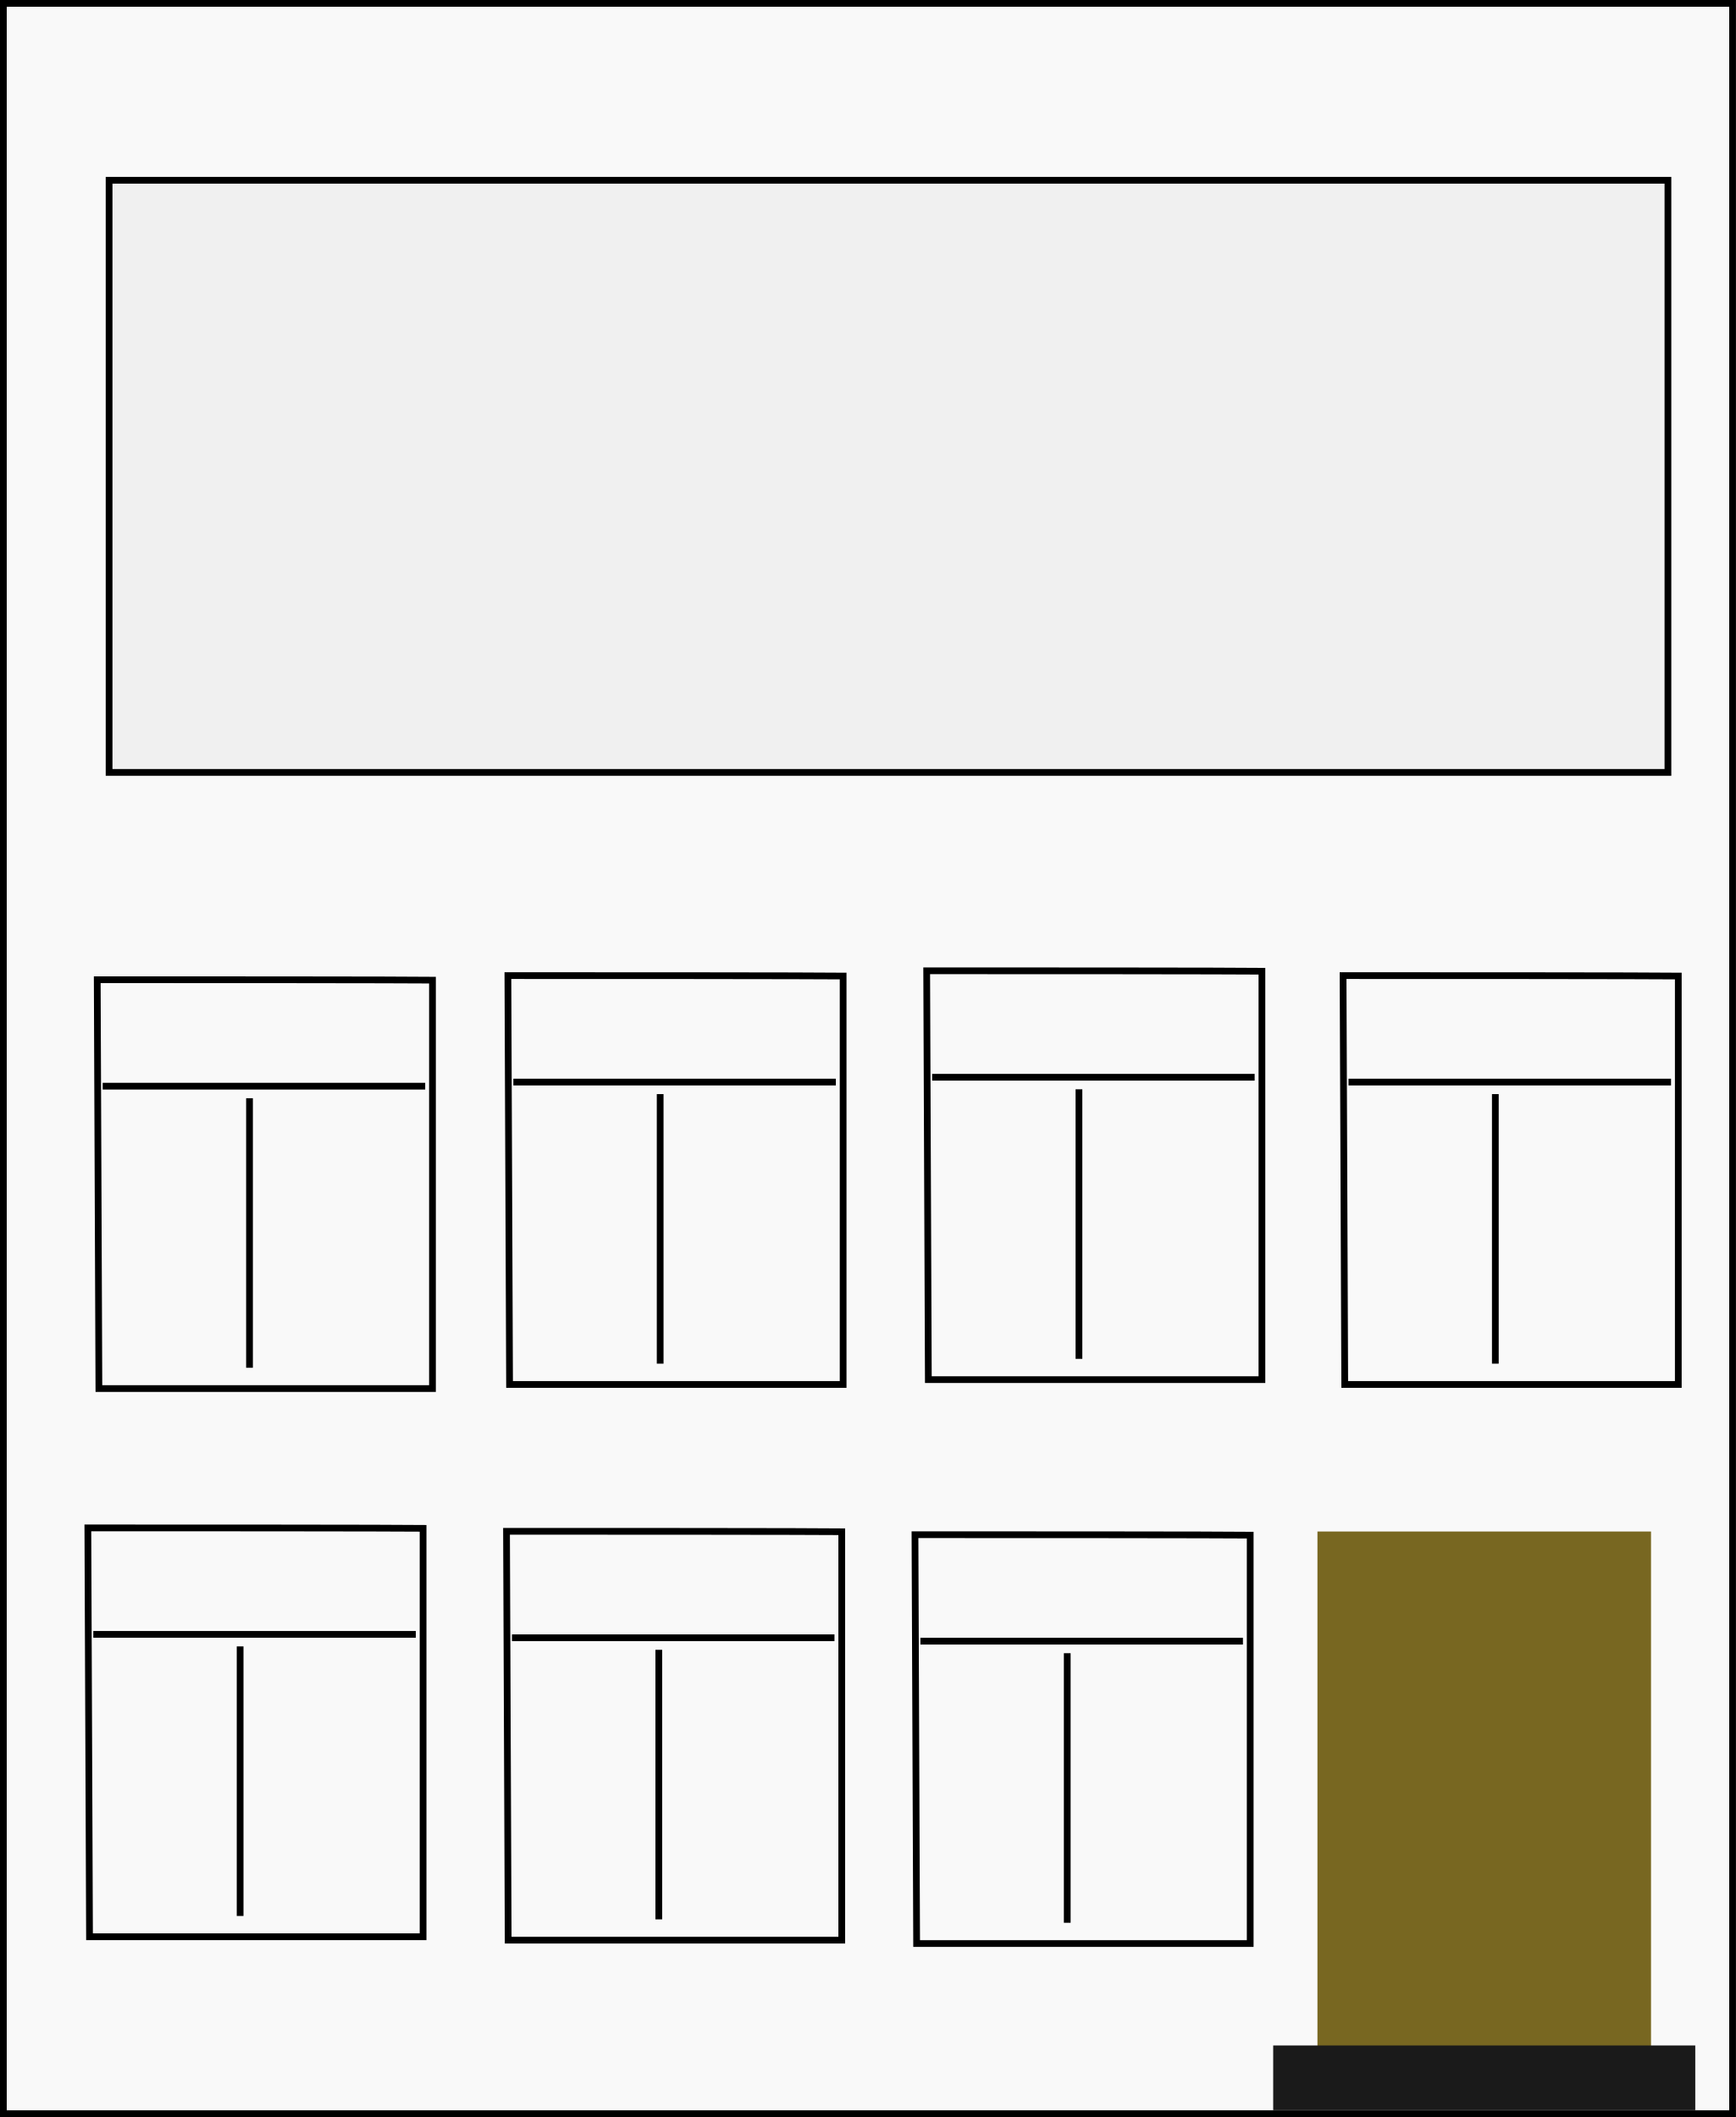
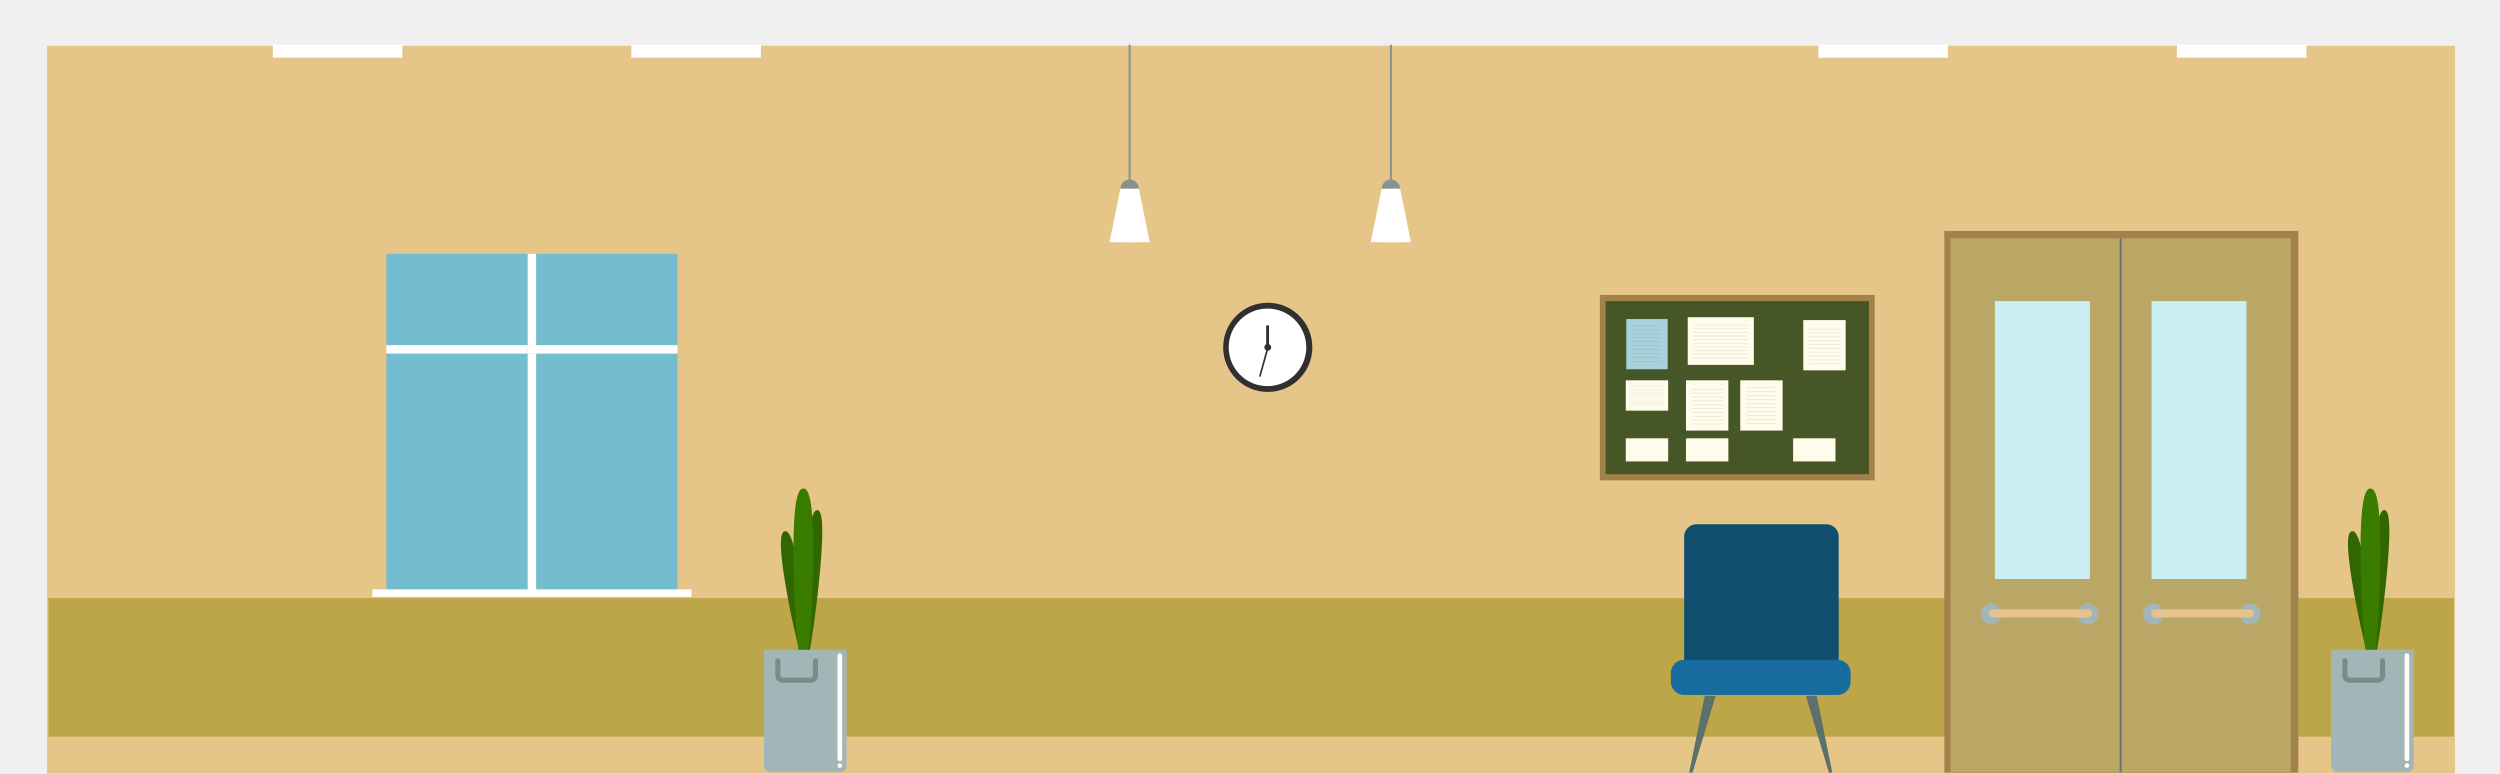
- <svg xmlns="http://www.w3.org/2000/svg" width="257.579" height="314.147" id="svg2" version="1.1">
-   <defs id="defs4" />
-   <g id="layer1" transform="translate(-413.1242,-739.234)">
-     <path style="fill:#f9f9f9;fill-rule:evenodd;stroke:#000000;stroke-width:1px;stroke-linecap:butt;stroke-linejoin:miter;stroke-opacity:1" d="M 0.5 0.5 L 0.5 313.656 L 257.094 313.656 L 257.094 0.5 L 0.5 0.5 z M 16.188 26.75 L 247.5 26.75 L 247.5 114.625 L 16.188 114.625 L 16.188 26.75 z " transform="translate(413.1242,739.234)" id="rect3024" />
-     <rect style="fill:#786721" id="rect3038-9-1-7" width="49.497" height="76.772" x="608.617" y="966.499" />
-     <g id="g3119" transform="translate(0.5050763,-9.091373)">
-       <path transform="translate(0,308.2722)" id="path3115" d="m 427.049,585.435 c 46.467,0 49.743,0.061 49.743,0.061 l 0,60.609 -49.497,0 z" style="fill:none;stroke:#000000;stroke-width:1px;stroke-linecap:butt;stroke-linejoin:miter;stroke-opacity:1" />
-       <path transform="translate(0,308.2722)" id="path3117" d="m 449.643,643.019 0,-40 m -21.786,-1.786 47.857,0" style="fill:none;stroke:#000000;stroke-width:1px;stroke-linecap:butt;stroke-linejoin:miter;stroke-opacity:1" />
-     </g>
-     <g transform="translate(61.4415,-9.699943)" id="g3119-4">
-       <path transform="translate(0,308.2722)" id="path3115-6" d="m 427.049,585.435 c 46.467,0 49.743,0.061 49.743,0.061 l 0,60.609 -49.497,0 z" style="fill:none;stroke:#000000;stroke-width:1px;stroke-linecap:butt;stroke-linejoin:miter;stroke-opacity:1" />
-       <path transform="translate(0,308.2722)" id="path3117-8" d="m 449.643,643.019 0,-40 m -21.786,-1.786 47.857,0" style="fill:none;stroke:#000000;stroke-width:1px;stroke-linecap:butt;stroke-linejoin:miter;stroke-opacity:1" />
-     </g>
-     <g transform="translate(123.5844,-10.41423)" id="g3119-4-1">
-       <path transform="translate(0,308.2722)" id="path3115-6-4" d="m 427.049,585.435 c 46.467,0 49.743,0.061 49.743,0.061 l 0,60.609 -49.497,0 z" style="fill:none;stroke:#000000;stroke-width:1px;stroke-linecap:butt;stroke-linejoin:miter;stroke-opacity:1" />
-       <path transform="translate(0,308.2722)" id="path3117-8-8" d="m 449.643,643.019 0,-40 m -21.786,-1.786 47.857,0" style="fill:none;stroke:#000000;stroke-width:1px;stroke-linecap:butt;stroke-linejoin:miter;stroke-opacity:1" />
-     </g>
-     <g transform="translate(185.3701,-9.699943)" id="g3119-4-1-3">
-       <path transform="translate(0,308.2722)" id="path3115-6-4-1" d="m 427.049,585.435 c 46.467,0 49.743,0.061 49.743,0.061 l 0,60.609 -49.497,0 z" style="fill:none;stroke:#000000;stroke-width:1px;stroke-linecap:butt;stroke-linejoin:miter;stroke-opacity:1" />
-       <path transform="translate(0,308.2722)" id="path3117-8-8-9" d="m 449.643,643.019 0,-40 m -21.786,-1.786 47.857,0" style="fill:none;stroke:#000000;stroke-width:1px;stroke-linecap:butt;stroke-linejoin:miter;stroke-opacity:1" />
-     </g>
-     <g transform="translate(121.8459,73.26669)" id="g3119-9">
-       <path transform="translate(0,308.2722)" id="path3115-2" d="m 427.049,585.435 c 46.467,0 49.743,0.061 49.743,0.061 l 0,60.609 -49.497,0 z" style="fill:none;stroke:#000000;stroke-width:1px;stroke-linecap:butt;stroke-linejoin:miter;stroke-opacity:1" />
-       <path transform="translate(0,308.2722)" id="path3117-7" d="m 449.643,643.019 0,-40 m -21.786,-1.786 47.857,0" style="fill:none;stroke:#000000;stroke-width:1px;stroke-linecap:butt;stroke-linejoin:miter;stroke-opacity:1" />
-     </g>
-     <g transform="translate(-0.8876032,72.25653)" id="g3119-0">
-       <path transform="translate(0,308.2722)" id="path3115-28" d="m 427.049,585.435 c 46.467,0 49.743,0.061 49.743,0.061 l 0,60.609 -49.497,0 z" style="fill:none;stroke:#000000;stroke-width:1px;stroke-linecap:butt;stroke-linejoin:miter;stroke-opacity:1" />
-       <path transform="translate(0,308.2722)" id="path3117-4" d="m 449.643,643.019 0,-40 m -21.786,-1.786 47.857,0" style="fill:none;stroke:#000000;stroke-width:1px;stroke-linecap:butt;stroke-linejoin:miter;stroke-opacity:1" />
-     </g>
-     <g transform="translate(61.23678,72.76161)" id="g3119-7">
-       <path transform="translate(0,308.2722)" id="path3115-0" d="m 427.049,585.435 c 46.467,0 49.743,0.061 49.743,0.061 l 0,60.609 -49.497,0 z" style="fill:none;stroke:#000000;stroke-width:1px;stroke-linecap:butt;stroke-linejoin:miter;stroke-opacity:1" />
-       <path transform="translate(0,308.2722)" id="path3117-71" d="m 449.643,643.019 0,-40 m -21.786,-1.786 47.857,0" style="fill:none;stroke:#000000;stroke-width:1px;stroke-linecap:butt;stroke-linejoin:miter;stroke-opacity:1" />
-     </g>
-     <rect style="fill:#1a1a1a" id="rect3038-9-1-7-1" width="62.629" height="9.596" x="602.051" y="1042.766" />
+ <svg xmlns="http://www.w3.org/2000/svg" version="1.1" id="Layer_1" x="0px" y="0px" width="930.314px" height="287.985px" viewBox="1148 27.722 930.314 287.985" enable-background="new 1148 27.722 930.314 287.985" xml:space="preserve">
+   <rect x="1165.518" y="44.756" fill="#E5C688" width="896.039" height="270.854" />
+   <g opacity="0.5">
+     <rect x="1166.023" y="250.297" fill="#938506" width="708.019" height="51.568" />
+     <rect x="2000.522" y="250.297" fill="#938506" width="60.656" height="51.568" />
+   </g>
+   <g>
+     <rect x="1743.358" y="137.467" fill="#A3814B" width="102.258" height="69.015" />
+     <rect x="1745.504" y="139.758" fill="#475626" width="97.965" height="64.435" />
+   </g>
+   <g>
+     <rect x="1815.264" y="190.826" fill="#FFFCEB" width="15.771" height="8.609" />
+     <rect x="1775.393" y="169.25" fill="#FFFCEB" width="15.771" height="18.702" />
+     <rect x="1752.997" y="190.826" fill="#FFFCEB" width="15.773" height="8.609" />
+     <rect x="1775.393" y="190.826" fill="#FFFCEB" width="15.771" height="8.609" />
+     <rect x="1752.997" y="169.25" fill="#FFFCEB" width="15.773" height="11.3" />
+     <rect x="1795.583" y="169.25" fill="#FFFCEB" width="15.771" height="18.702" />
+     <g opacity="0.3">
+       <rect x="1797.79" y="171.832" opacity="0.4" fill="#495256" width="10.852" height="0.347" />
+       <rect x="1797.79" y="173.314" opacity="0.4" fill="#495256" width="10.852" height="0.347" />
+       <rect x="1797.79" y="174.797" opacity="0.4" fill="#495256" width="10.852" height="0.346" />
+       <rect x="1797.79" y="176.279" opacity="0.4" fill="#495256" width="10.852" height="0.346" />
+       <rect x="1797.79" y="177.762" opacity="0.4" fill="#495256" width="10.852" height="0.346" />
+       <rect x="1797.79" y="179.243" opacity="0.4" fill="#495256" width="10.852" height="0.347" />
+       <rect x="1797.79" y="180.726" opacity="0.4" fill="#495256" width="10.852" height="0.347" />
+       <rect x="1797.79" y="182.208" opacity="0.4" fill="#495256" width="10.852" height="0.347" />
+       <rect x="1797.79" y="183.689" opacity="0.4" fill="#495256" width="10.852" height="0.348" />
+       <rect x="1797.79" y="185.173" opacity="0.4" fill="#495256" width="10.852" height="0.347" />
+     </g>
+     <g>
+       <rect x="1753.186" y="146.441" fill="#A7D2DB" width="15.395" height="18.702" />
+       <g opacity="0.3">
+         <rect x="1755.143" y="148.775" opacity="0.4" fill="#495256" width="10.85" height="0.347" />
+         <rect x="1755.143" y="150.258" opacity="0.4" fill="#495256" width="10.85" height="0.347" />
+         <rect x="1755.143" y="151.739" opacity="0.4" fill="#495256" width="10.85" height="0.348" />
+         <rect x="1755.143" y="153.222" opacity="0.4" fill="#495256" width="10.85" height="0.347" />
+         <rect x="1755.143" y="154.704" opacity="0.4" fill="#495256" width="10.85" height="0.347" />
+         <rect x="1755.143" y="156.186" opacity="0.4" fill="#495256" width="10.85" height="0.348" />
+         <rect x="1755.143" y="157.668" opacity="0.4" fill="#495256" width="10.85" height="0.348" />
+         <rect x="1755.143" y="159.15" opacity="0.4" fill="#495256" width="10.85" height="0.348" />
+         <rect x="1755.143" y="160.633" opacity="0.4" fill="#495256" width="10.85" height="0.348" />
+         <rect x="1755.143" y="162.115" opacity="0.4" fill="#495256" width="10.85" height="0.348" />
+       </g>
+       <g>
+         <rect x="1776.047" y="145.763" fill="#FFFCEB" width="24.604" height="17.747" />
+         <g opacity="0.3">
+           <rect x="1778" y="148.543" opacity="0.4" fill="#495256" width="20.379" height="0.316" />
+           <rect x="1778" y="149.896" opacity="0.4" fill="#495256" width="20.379" height="0.318" />
+           <rect x="1778" y="151.25" opacity="0.4" fill="#495256" width="20.379" height="0.318" />
+           <rect x="1778" y="152.604" opacity="0.4" fill="#495256" width="20.379" height="0.317" />
+           <rect x="1778" y="153.958" opacity="0.4" fill="#495256" width="20.379" height="0.316" />
+           <rect x="1778" y="155.312" opacity="0.4" fill="#495256" width="20.379" height="0.316" />
+           <rect x="1778" y="156.666" opacity="0.4" fill="#495256" width="20.379" height="0.315" />
+           <rect x="1778" y="158.02" opacity="0.4" fill="#495256" width="20.379" height="0.316" />
+           <rect x="1778" y="159.373" opacity="0.4" fill="#495256" width="20.379" height="0.316" />
+           <rect x="1778" y="160.727" opacity="0.4" fill="#495256" width="20.379" height="0.316" />
+         </g>
+       </g>
+     </g>
+     <g opacity="0.3">
+       <rect x="1777.381" y="172.426" opacity="0.4" fill="#495256" width="11.924" height="0.336" />
+       <rect x="1777.381" y="173.861" opacity="0.4" fill="#495256" width="11.924" height="0.336" />
+       <rect x="1777.381" y="175.297" opacity="0.4" fill="#495256" width="11.924" height="0.336" />
+       <rect x="1777.381" y="176.73" opacity="0.4" fill="#495256" width="11.924" height="0.338" />
+       <rect x="1777.381" y="178.167" opacity="0.4" fill="#495256" width="11.924" height="0.336" />
+       <rect x="1777.381" y="179.603" opacity="0.4" fill="#495256" width="11.924" height="0.334" />
+       <rect x="1777.381" y="181.037" opacity="0.4" fill="#495256" width="11.924" height="0.336" />
+       <rect x="1777.381" y="182.473" opacity="0.4" fill="#495256" width="11.924" height="0.335" />
+       <rect x="1777.381" y="183.907" opacity="0.4" fill="#495256" width="11.924" height="0.335" />
+       <rect x="1777.381" y="185.342" opacity="0.4" fill="#495256" width="11.924" height="0.336" />
+     </g>
+     <g>
+       <rect x="1819.049" y="146.835" fill="#FFFCEB" width="15.773" height="18.702" />
+       <g opacity="0.3">
+         <rect x="1821.038" y="150.012" opacity="0.4" fill="#495256" width="11.924" height="0.336" />
+         <rect x="1821.038" y="151.445" opacity="0.4" fill="#495256" width="11.924" height="0.338" />
+         <rect x="1821.038" y="152.881" opacity="0.4" fill="#495256" width="11.924" height="0.336" />
+         <rect x="1821.038" y="154.315" opacity="0.4" fill="#495256" width="11.924" height="0.337" />
+         <rect x="1821.038" y="155.752" opacity="0.4" fill="#495256" width="11.924" height="0.336" />
+         <rect x="1821.038" y="157.188" opacity="0.4" fill="#495256" width="11.924" height="0.334" />
+         <rect x="1821.038" y="158.622" opacity="0.4" fill="#495256" width="11.924" height="0.335" />
+         <rect x="1821.038" y="160.057" opacity="0.4" fill="#495256" width="11.924" height="0.336" />
+         <rect x="1821.038" y="161.492" opacity="0.4" fill="#495256" width="11.924" height="0.335" />
+         <rect x="1821.038" y="162.927" opacity="0.4" fill="#495256" width="11.924" height="0.337" />
+       </g>
+     </g>
+     <g opacity="0.3">
+       <rect x="1754.606" y="171.141" opacity="0.4" fill="#495256" width="12.65" height="0.194" />
+       <rect x="1754.606" y="171.967" opacity="0.4" fill="#495256" width="12.65" height="0.195" />
+       <rect x="1754.606" y="172.794" opacity="0.4" fill="#495256" width="12.65" height="0.193" />
+       <rect x="1754.606" y="173.619" opacity="0.4" fill="#495256" width="12.65" height="0.193" />
+       <rect x="1754.606" y="174.446" opacity="0.4" fill="#495256" width="12.65" height="0.192" />
+       <rect x="1754.606" y="175.271" opacity="0.4" fill="#495256" width="12.65" height="0.193" />
+       <rect x="1754.606" y="176.098" opacity="0.4" fill="#495256" width="12.65" height="0.194" />
+       <rect x="1754.606" y="176.924" opacity="0.4" fill="#495256" width="12.65" height="0.193" />
+       <rect x="1754.606" y="177.75" opacity="0.4" fill="#495256" width="12.65" height="0.193" />
+       <rect x="1754.606" y="178.576" opacity="0.4" fill="#495256" width="12.65" height="0.193" />
+     </g>
+   </g>
+   <g>
+     <g>
+       <path fill="#326600" d="M1445.75,242.535c2.332,14.322,4.27,34.337,2.706,34.747c-1.563,0.411-6.037-18.938-8.369-33.259    c-2.333-14.322-1.642-18.195-0.077-18.605C1441.574,225.008,1443.417,228.213,1445.75,242.535z" />
+       <path fill="#326600" d="M1453.266,238.948c-1.47,16.781-4.776,39.624-6.365,39.356c-1.589-0.267-0.857-23.543,0.611-40.325    c1.469-16.78,3.12-20.71,4.709-20.444C1453.81,217.805,1454.735,222.168,1453.266,238.948z" />
+       <path fill="#3A7C00" d="M1450.651,232.712c0,18.626-1.656,44.22-3.699,44.22s-3.698-25.594-3.698-44.22s1.655-23.228,3.698-23.228    S1450.651,214.086,1450.651,232.712z" />
+     </g>
+     <path fill="#A3B6B7" d="M1432.282,312.618c0,1.378,1.118,2.495,2.496,2.495h25.784c1.378,0,2.495-1.117,2.495-2.495v-43.097   h-30.775V312.618z" />
+     <path fill="none" stroke="#798C8C" stroke-width="1.893" stroke-linecap="round" stroke-linejoin="round" stroke-miterlimit="10" d="   M1451.455,273.605v5.521c0,0.957-0.775,1.732-1.731,1.732h-10.541c-0.957,0-1.732-0.775-1.732-1.732v-5.521" />
+     <g>
+       <path fill="#FFFFFF" d="M1461.37,271.691c0-0.47-0.381-0.852-0.854-0.852l0,0c-0.472,0-0.855,0.382-0.855,0.852v38.432    c0,0.471,0.384,0.852,0.855,0.852l0,0c0.473,0,0.854-0.381,0.854-0.852V271.691z" />
+       <circle fill="#FFFFFF" cx="1460.521" cy="312.607" r="0.86" />
+     </g>
+   </g>
+   <g>
+     <g>
+       <path fill="#326600" d="M2028.899,242.535c2.334,14.322,4.271,34.337,2.707,34.747c-1.562,0.411-6.037-18.938-8.367-33.259    c-2.334-14.322-1.643-18.195-0.078-18.605C2024.723,225.008,2026.569,228.213,2028.899,242.535z" />
+       <path fill="#326600" d="M2036.417,238.948c-1.471,16.781-4.777,39.624-6.365,39.356c-1.59-0.267-0.859-23.543,0.611-40.325    c1.469-16.78,3.119-20.71,4.709-20.444C2036.959,217.805,2037.885,222.168,2036.417,238.948z" />
+       <path fill="#3A7C00" d="M2033.799,232.712c0,18.626-1.656,44.22-3.697,44.22c-2.043,0-3.699-25.594-3.699-44.22    s1.656-23.228,3.699-23.228C2032.143,209.484,2033.799,214.086,2033.799,232.712z" />
+     </g>
+     <path fill="#A3B6B7" d="M2015.432,312.618c0,1.378,1.117,2.495,2.496,2.495h25.783c1.379,0,2.496-1.117,2.496-2.495v-43.097   h-30.775V312.618z" />
+     <path fill="none" stroke="#798C8C" stroke-width="1.893" stroke-linecap="round" stroke-linejoin="round" stroke-miterlimit="10" d="   M2034.606,273.605v5.521c0,0.957-0.775,1.732-1.734,1.732h-10.539c-0.957,0-1.732-0.775-1.732-1.732v-5.521" />
+     <g>
+       <path fill="#FFFFFF" d="M2044.52,271.691c0-0.47-0.383-0.852-0.854-0.852l0,0c-0.473,0-0.855,0.382-0.855,0.852v38.432    c0,0.471,0.383,0.852,0.855,0.852l0,0c0.471,0,0.854-0.381,0.854-0.852V271.691z" />
+       <circle fill="#FFFFFF" cx="2043.671" cy="312.607" r="0.86" />
+     </g>
+   </g>
+   <g>
+     <line fill="none" stroke="#869392" stroke-width="0.757" stroke-miterlimit="10" x1="1568.368" y1="44.377" x2="1568.368" y2="99.431" />
+     <g>
+       <polygon fill="#FFFFFF" points="1570.86,117.853 1560.891,117.853 1564.924,97.916 1570.86,97.916   " />
+       <polygon fill="#FFFFFF" points="1565.875,117.853 1575.843,117.853 1571.811,97.916 1565.875,97.916   " />
+     </g>
+     <path fill="#869392" d="M1564.96,97.916c0-1.881,1.525-3.406,3.407-3.406c1.881,0,3.406,1.525,3.406,3.406" />
+   </g>
+   <g>
+     <line fill="none" stroke="#869392" stroke-width="0.757" stroke-miterlimit="10" x1="1665.584" y1="44.377" x2="1665.584" y2="99.431" />
+     <g>
+       <polygon fill="#FFFFFF" points="1668.077,117.853 1658.11,117.853 1662.141,97.916 1668.077,97.916   " />
+       <polygon fill="#FFFFFF" points="1663.092,117.853 1673.061,117.853 1669.028,97.916 1663.092,97.916   " />
+     </g>
+     <path fill="#869392" d="M1662.178,97.916c0-1.881,1.525-3.406,3.406-3.406s3.406,1.525,3.406,3.406" />
+   </g>
+   <g>
+     <rect x="1249.517" y="44.377" fill="#FFFFFF" width="48.206" height="4.824" />
+     <rect x="1382.941" y="44.377" fill="#FFFFFF" width="48.206" height="4.824" />
+   </g>
+   <g>
+     <rect x="1824.655" y="44.377" fill="#FFFFFF" width="48.207" height="4.824" />
+     <rect x="1958.079" y="44.377" fill="#FFFFFF" width="48.207" height="4.824" />
+   </g>
+   <g>
+     <g>
+       <polygon fill="#5C706E" points="1777.848,315.232 1776.586,315.232 1782.381,286.637 1786.418,286.637   " />
+       <polygon fill="#5C706E" points="1828.581,315.232 1829.844,315.232 1824.049,286.637 1820.01,286.637   " />
+     </g>
+     <path fill="#0F4E6D" d="M1832.217,276.577c0,2.509-2.033,4.542-4.541,4.542h-48.418c-2.508,0-4.541-2.033-4.541-4.542v-49.21   c0-2.509,2.033-4.543,4.541-4.543h48.418c2.508,0,4.541,2.034,4.541,4.543V276.577z" />
+     <path fill="#186B9E" d="M1836.665,281.434c0,2.697-2.186,4.883-4.883,4.883h-57.133c-2.697,0-4.885-2.186-4.885-4.883v-3.312   c0-2.697,2.188-4.884,4.885-4.884h57.133c2.697,0,4.883,2.187,4.883,4.884V281.434z" />
+   </g>
+   <rect x="1871.542" y="113.646" fill="#A3814B" width="131.727" height="201.586" />
+   <g>
+     <g>
+       <rect x="1873.856" y="116.401" fill="#BAA665" width="126.607" height="198.712" />
+       <g>
+         <rect x="1890.344" y="139.758" fill="#C9EFF4" width="35.338" height="103.451" />
+         <rect x="1948.637" y="139.758" fill="#C9EFF4" width="35.338" height="103.451" />
+       </g>
+       <rect x="1936.774" y="116.401" fill="#6A767C" width="0.771" height="198.712" />
+     </g>
+     <g>
+       <g>
+         <circle fill="#A3B6B7" cx="1888.951" cy="256.256" r="3.88" />
+         <circle fill="#A3B6B7" cx="1924.994" cy="256.256" r="3.88" />
+         <line fill="none" stroke="#E5C28F" stroke-width="3.028" stroke-linecap="round" stroke-miterlimit="10" x1="1889.655" y1="255.971" x2="1924.993" y2="255.971" />
+       </g>
+       <g>
+         <circle fill="#A3B6B7" cx="1949.326" cy="256.256" r="3.88" />
+         <circle fill="#A3B6B7" cx="1985.368" cy="256.256" r="3.881" />
+         <line fill="none" stroke="#E5C28F" stroke-width="3.028" stroke-linecap="round" stroke-miterlimit="10" x1="1950.03" y1="255.971" x2="1985.368" y2="255.971" />
+       </g>
+     </g>
+   </g>
+   <g>
+     <circle fill="#303030" cx="1619.764" cy="156.981" r="16.596" />
+     <circle fill="#FFFFFF" cx="1619.665" cy="156.981" r="14.43" />
+     <circle fill="#303030" cx="1619.764" cy="156.981" r="1.279" />
+     <rect x="1619.167" y="148.823" fill="#303030" width="1.07" height="8.158" />
+     <rect x="1617.929" y="156.864" transform="matrix(0.9632 0.2689 -0.2689 0.9632 103.3176 -429.2137)" fill="#303030" width="0.625" height="11.254" />
+   </g>
+   <g>
+     <g>
+       <rect x="1291.786" y="122.19" fill="#74BDD1" width="52.613" height="33.983" />
+       <rect x="1291.786" y="159.273" fill="#74BDD1" width="52.613" height="88.031" />
+       <rect x="1347.499" y="122.19" fill="#74BDD1" width="52.613" height="33.983" />
+       <rect x="1347.499" y="159.273" fill="#74BDD1" width="52.613" height="88.031" />
+     </g>
+     <rect x="1344.399" y="122.19" fill="#FFFFFF" width="3.1" height="33.983" />
+     <rect x="1344.399" y="159.273" fill="#FFFFFF" width="3.1" height="88.031" />
+     <rect x="1291.786" y="156.174" fill="#FFFFFF" width="52.613" height="3.1" />
+     <rect x="1347.499" y="156.174" fill="#FFFFFF" width="52.613" height="3.1" />
+     <rect x="1344.399" y="156.174" fill="#FFFFFF" width="3.1" height="3.1" />
+     <rect x="1286.573" y="247.039" fill="#FFFFFF" width="118.752" height="2.766" />
  </g>
</svg>
